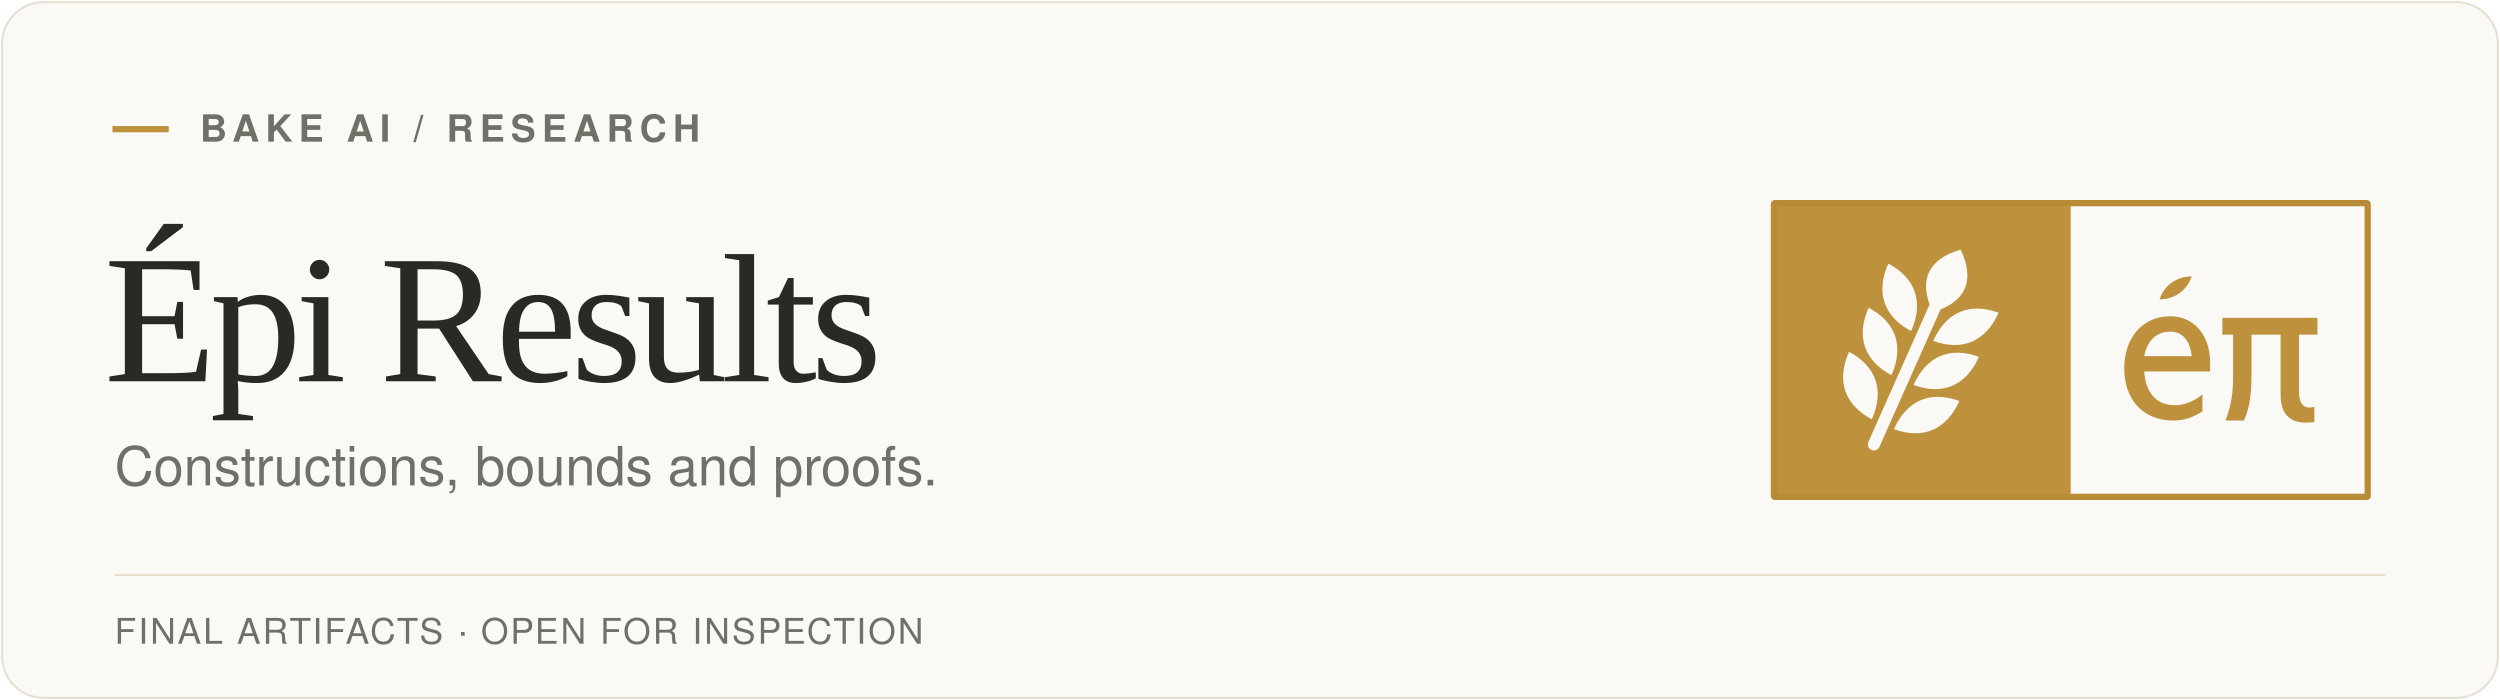
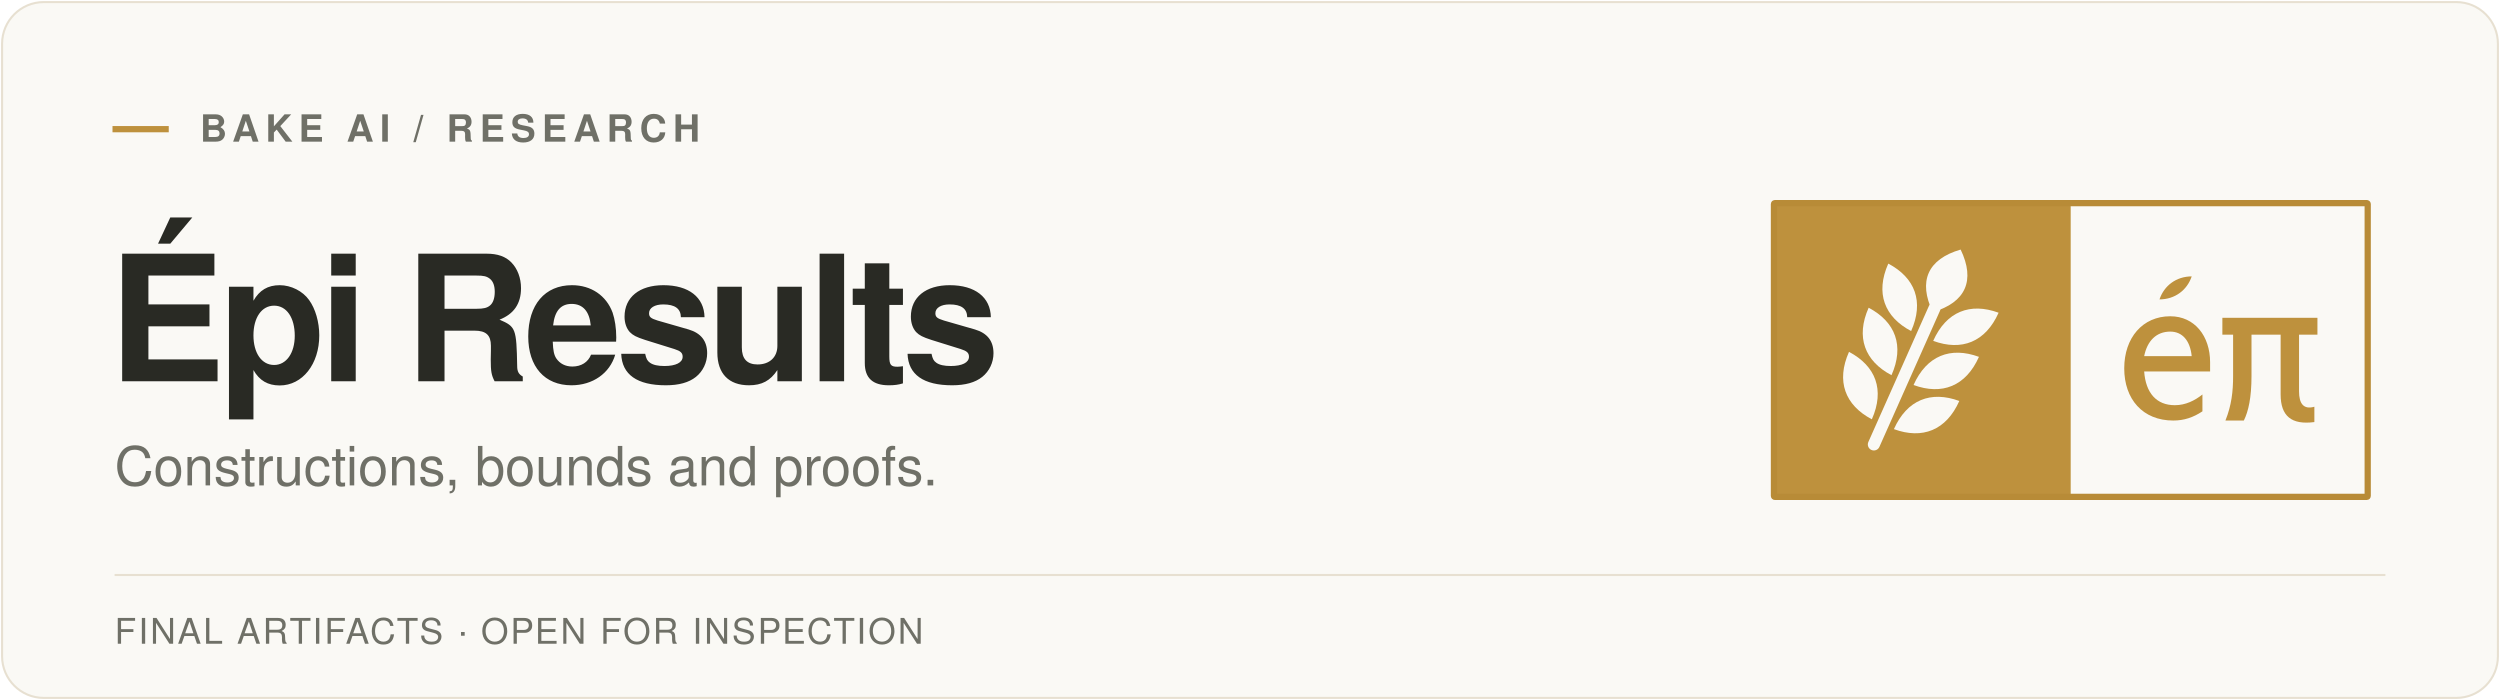
<svg xmlns="http://www.w3.org/2000/svg" width="1200" height="336" viewBox="0 0 1200 336" role="img" aria-labelledby="title desc">
  <rect x="1" y="1" width="1198" height="334" rx="20" fill="#FAF9F5" stroke="#E7E0D1" />
  <path d="M54 62H81" stroke="#BE913D" stroke-width="3" />
-   <text x="96" y="68" font-family="-apple-system,BlinkMacSystemFont,Segoe UI,Helvetica,Arial,sans-serif" font-size="18" font-weight="600" letter-spacing="3" fill="#6F7067">BAKE AI / RESEARCH</text>
-   <text x="50" y="183" font-family="Georgia,Times New Roman,serif" font-size="88" letter-spacing="-3" fill="#292A24">Épi Results</text>
-   <text x="55" y="233" font-family="-apple-system,BlinkMacSystemFont,Segoe UI,Helvetica,Arial,sans-serif" font-size="26" fill="#6F7067">Constructions, bounds and proofs.</text>
+   <text x="96" y="68" font-family="Avenir Next,Avenir,Segoe UI,Helvetica,Arial,sans-serif" font-size="18" font-weight="600" letter-spacing="3" fill="#6F7067">BAKE AI / RESEARCH</text>
+   <text x="52" y="183" font-family="Avenir Next,Avenir,Segoe UI,Helvetica,Arial,sans-serif" font-size="84" font-weight="600" letter-spacing="-3" fill="#292A24">Épi Results</text>
+   <text x="55" y="233" font-family="Avenir Next,Avenir,Segoe UI,Helvetica,Arial,sans-serif" font-size="26" fill="#6F7067">Constructions, bounds and proofs.</text>
  <path d="M55 276H1145" stroke="#E7E0D1" />
-   <text x="55" y="309" font-family="-apple-system,BlinkMacSystemFont,Segoe UI,Helvetica,Arial,sans-serif" font-size="17" letter-spacing="1" fill="#6F7067">FINAL ARTIFACTS · OPEN FOR INSPECTION</text>
+   <text x="55" y="309" font-family="Avenir Next,Avenir,Segoe UI,Helvetica,Arial,sans-serif" font-size="17" letter-spacing="1" fill="#6F7067">FINAL ARTIFACTS · OPEN FOR INSPECTION</text>
  <g transform="translate(850 96) scale(.4)">
    <defs>
      <clipPath id="v4-final-shell">
        <rect x="3.75" y="3.75" width="712.5" height="352.5" rx="1" />
      </clipPath>
    </defs>
    <g clip-path="url(#v4-final-shell)">
      <rect width="360" height="360" fill="#BE913D" />
      <rect x="360" width="360" height="360" fill="#FAF9F5" />
      <g id="v4-final-wheat" fill="#FAF9F5" transform="translate(18.195 28.45875) scale(2.415)">
        <g transform="rotate(24 64 64)">
          <path d="M64 37C65.657 37 67 38.343 67 40V114C67 115.657 65.657 117 64 117C62.343 117 61 115.657 61 114V40C61 38.343 62.343 37 64 37Z" />
          <path d="M64 8C77 19 77 31 64 42C51 31 51 19 64 8Z" />
          <path d="M34 29C49 30 58 39 58 55C43 54 34 45 34 29Z" />
          <path d="M94 29C79 30 70 39 70 55C85 54 94 45 94 29Z" />
          <path d="M34 53C49 54 58 63 58 79C43 78 34 69 34 53Z" />
          <path d="M94 53C79 54 70 63 70 79C85 78 94 69 94 53Z" />
          <path d="M34 77C49 78 58 87 58 103C43 102 34 93 34 77Z" />
          <path d="M94 77C79 78 70 87 70 103C85 102 94 93 94 77Z" />
        </g>
      </g>
      <g id="v4-final-math" fill="#BE913D" transform="translate(392.8 60.4) scale(1.84)">
        <g transform="translate(6 8)">
          <path fill-rule="evenodd" d="M65 71H24C25 85 32 93 44 93C51 93 57 90 62 86V97C56 101 50 103 43 103C23 103 11 89 11 69C11 49 23 35 41 35C57 35 67 48 67 65V71ZM24 61H55C54 51 49 45 41 45C32 45 26 51 24 61Z" />
          <path d="M75 36H137V47H125V84C125 92 128 96 135 94V104C120 106 113 100 113 86V47H94V74C94 88 92 97 89 103H77C81 93 82 84 82 74V47H75Z" />
          <path d="M34 24C37 15 45 9 55 9C52 18 44 24 34 24Z" />
        </g>
      </g>
    </g>
    <rect x="3.75" y="3.75" width="712.5" height="352.5" rx="1" fill="none" stroke="#B88B37" stroke-width="7.5" />
  </g>
</svg>
